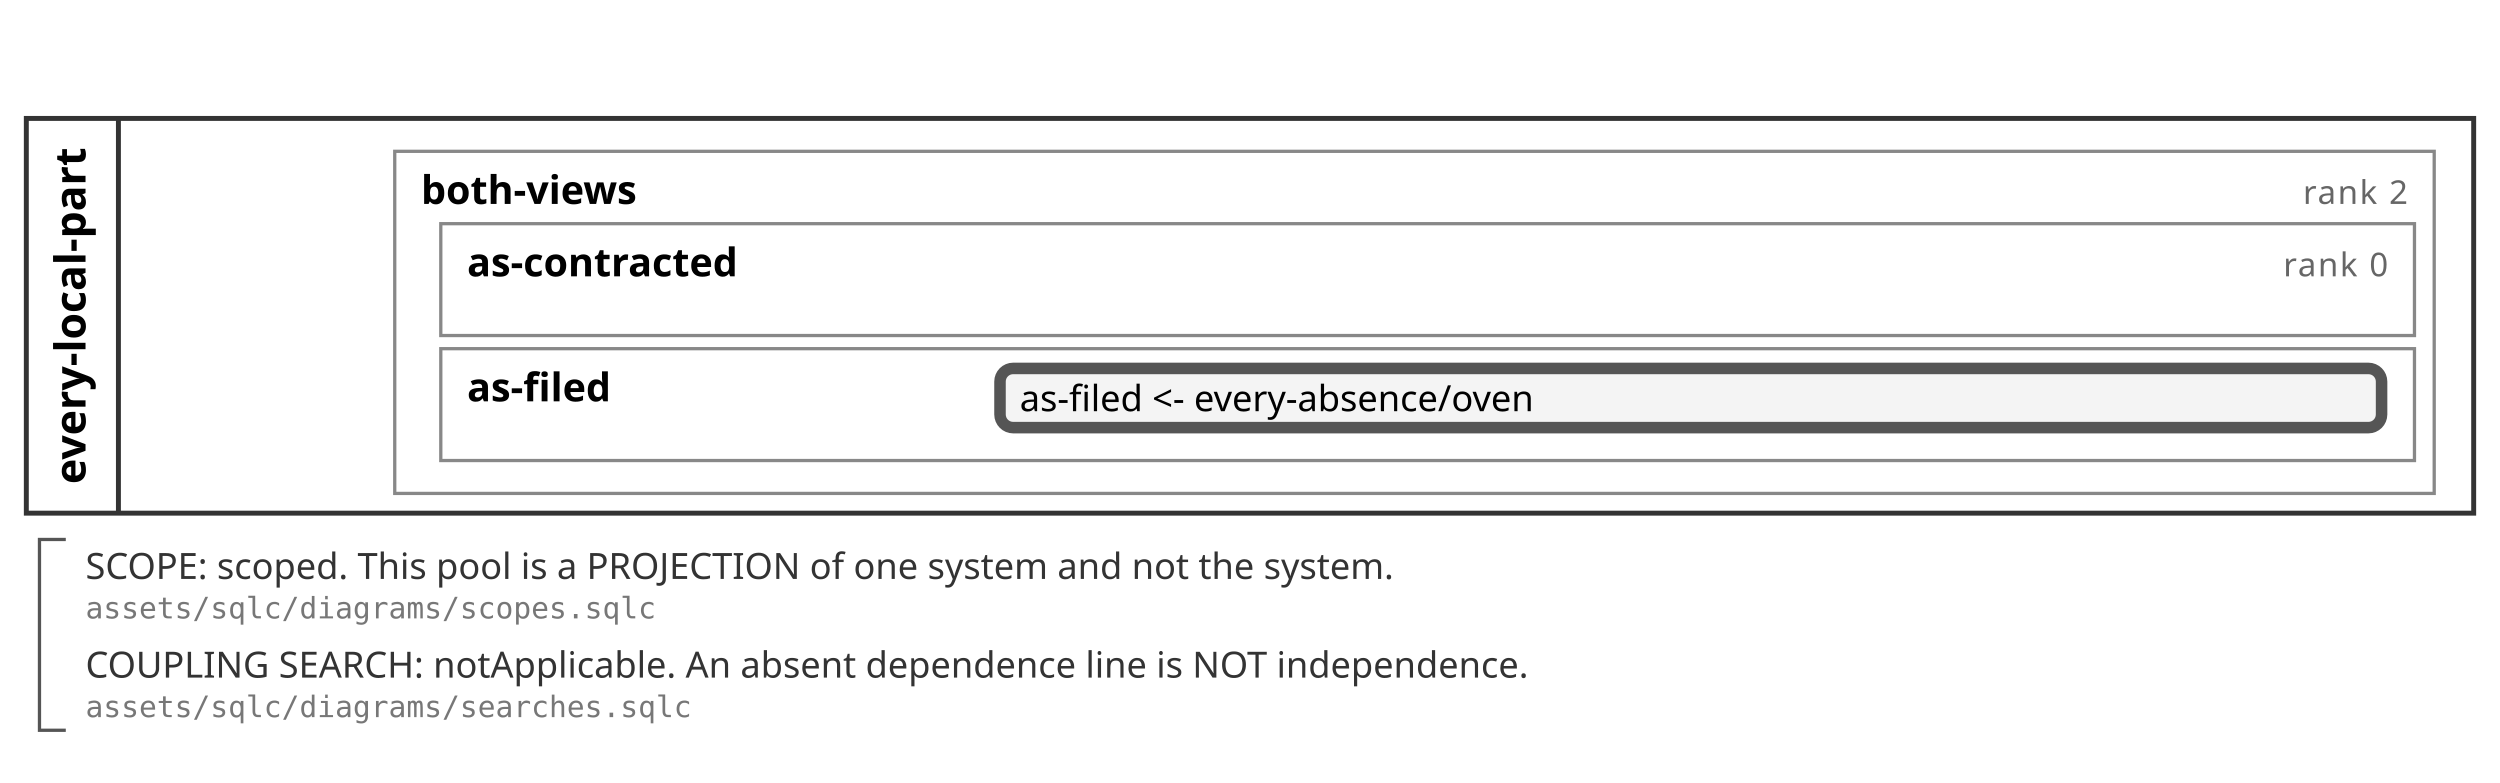
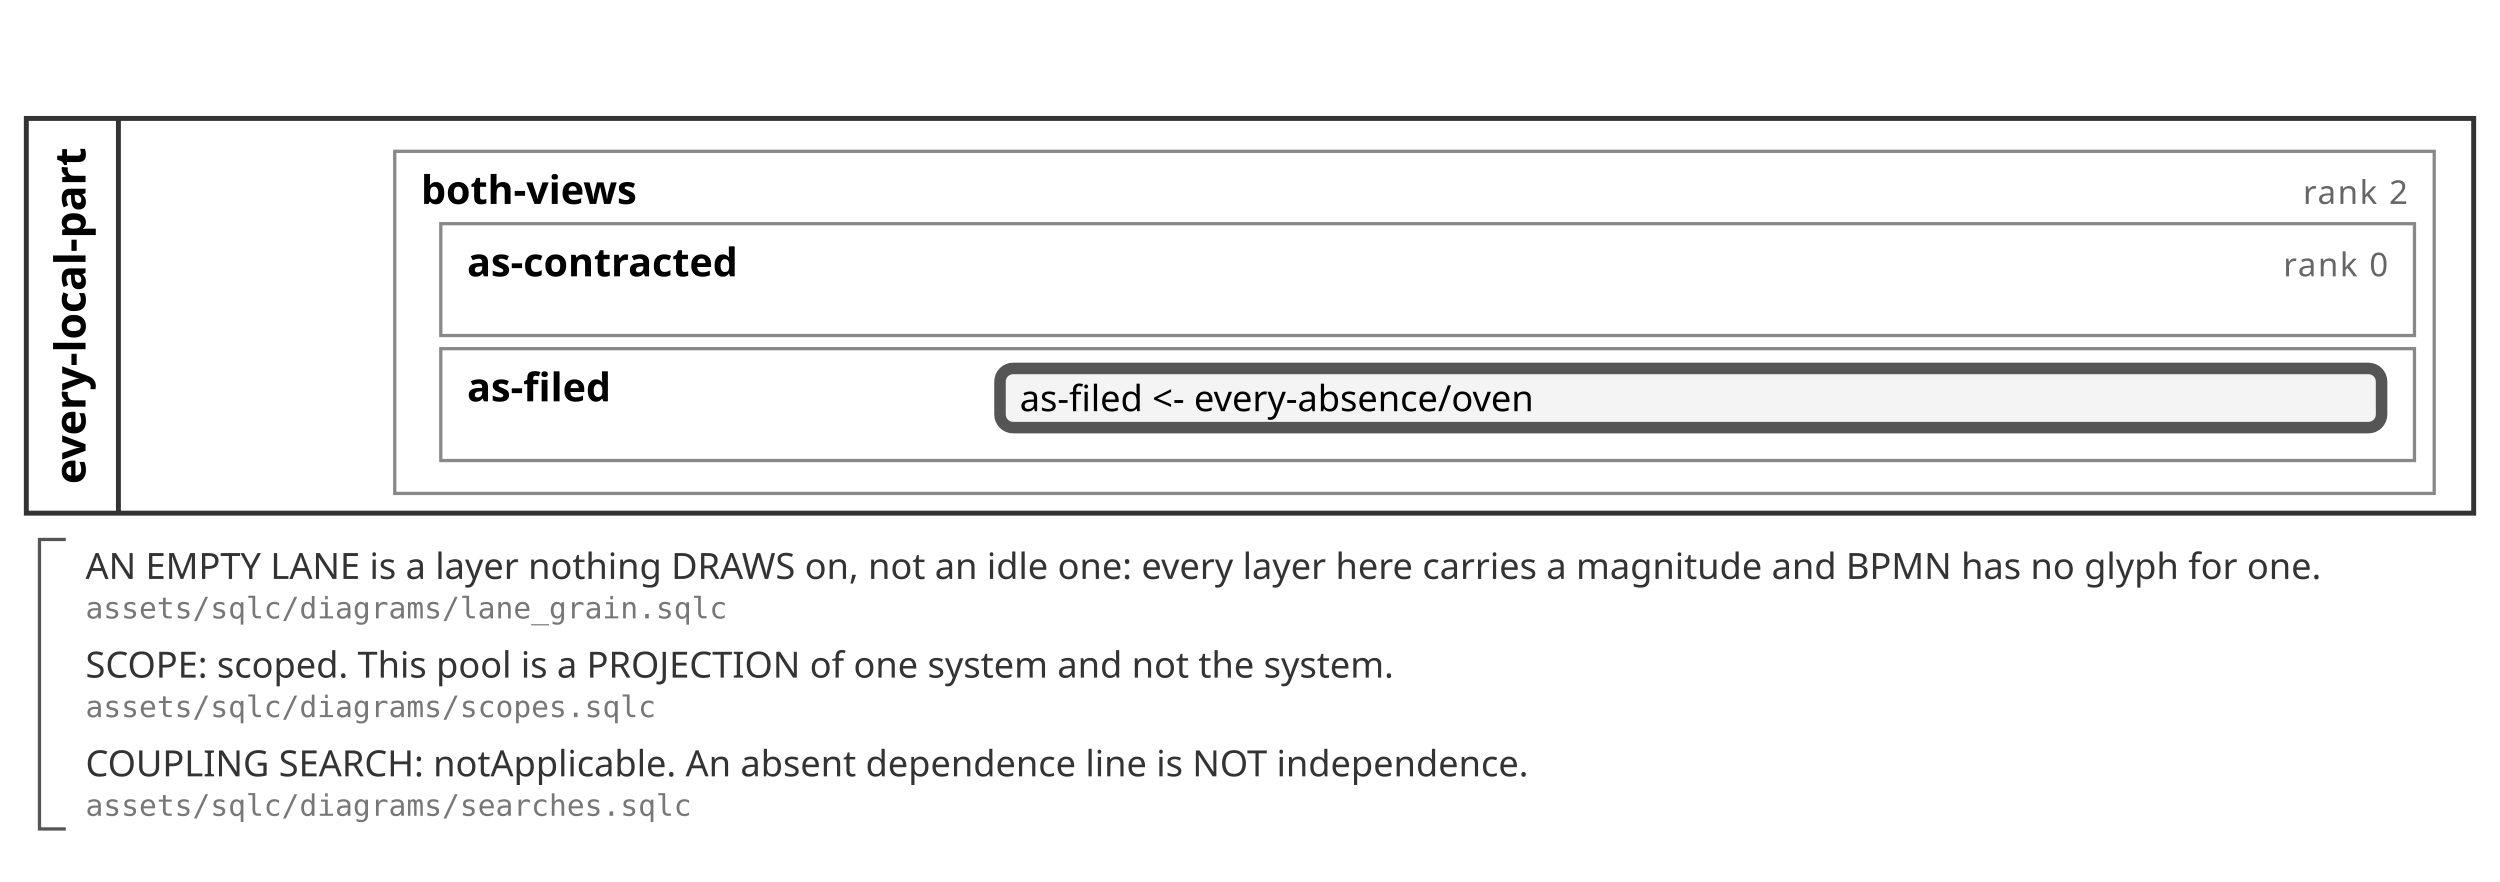
- <svg xmlns="http://www.w3.org/2000/svg" viewBox="0 0 760 238" width="760">
+ <svg xmlns="http://www.w3.org/2000/svg" viewBox="0 0 760 268" width="760">
  <style>.poolBox{fill:none;stroke:#333;stroke-width:1.5} .laneBox{fill:none;stroke:#888} .activity{fill:#f4f4f4;stroke:#555} .task{stroke-width:1} .callActivity{stroke-width:3.5} .subProcess{stroke-width:1} .marker{fill:none;stroke:#555;stroke-width:1} .laneName{font:12px sans-serif;font-weight:600} .nodeName{font:11px sans-serif} .poolName{font:13px sans-serif;font-weight:700} .rankName{font:10px sans-serif;fill:#666;letter-spacing:.5px} .refuted{stroke:#b00;stroke-width:2.5} .coverName{font:10px sans-serif;fill:#888} .groupBox{fill:none;stroke:#555;stroke-width:1.5;stroke-dasharray:6 4} .groupName{font:10px sans-serif;fill:#555;font-style:italic} .depLine{fill:none;stroke:#555;stroke-width:1.2;stroke-dasharray:3 3} .noteBox{fill:none;stroke:#555;stroke-width:1} .noteText{font:11px sans-serif;fill:#333} .noteCite{font:9px monospace;fill:#777}</style>
  <defs>
    <marker id="depArrow" viewBox="0 0 8 8" refX="7" refY="4" markerWidth="7" markerHeight="7" orient="auto">
      <path d="M0 0 L8 4 L0 8" fill="none" stroke="#555" />
    </marker>
  </defs>
  <g class="pool" data-filing="every-local-part" id="pool-every-local-part">
    <rect id="pool-every-local-part-box" x="8" y="36" width="744" height="120" class="poolBox" />
    <path id="pool-every-local-part-band" d="M36 36 v120" class="poolBox" />
    <text id="pool-every-local-part-name" transform="translate(26,96) rotate(-90)" text-anchor="middle" class="poolName">every-local-part</text>
  </g>
  <g class="lane" data-layer="both-views" data-rank="2" id="lane_every-local-part_both-views">
    <rect id="lane_every-local-part_both-views-box" x="120" y="46" width="620" height="104" class="laneBox" />
    <a href="../graphs/model-layers.svg#lane_every-local-part_both-views">
      <text id="lane_every-local-part_both-views-name" x="128" y="62" class="laneName">both-views</text>
    </a>
    <text id="lane_every-local-part_both-views-rank" x="732" y="62" class="rankName" text-anchor="end">rank 2</text>
    <g class="lane" data-layer="as-contracted" data-rank="0" id="lane_every-local-part_as-contracted">
      <rect id="lane_every-local-part_as-contracted-box" x="134" y="68" width="600" height="34" class="laneBox" />
      <a href="../graphs/model-layers.svg#lane_every-local-part_as-contracted">
        <text id="lane_every-local-part_as-contracted-name" x="142" y="84" class="laneName">as-contracted</text>
      </a>
      <text id="lane_every-local-part_as-contracted-rank" x="726" y="84" class="rankName" text-anchor="end">rank 0</text>
    </g>
    <g class="lane" data-layer="as-filed" data-rank="1" id="lane_every-local-part_as-filed">
      <rect id="lane_every-local-part_as-filed-box" x="134" y="106" width="600" height="34" class="laneBox" />
      <a href="../graphs/model-layers.svg#lane_every-local-part_as-filed">
        <text id="lane_every-local-part_as-filed-name" x="142" y="122" class="laneName">as-filed</text>
      </a>
      <text id="lane_every-local-part_as-filed-rank" x="726" y="122" class="rankName" text-anchor="end">rank 1</text>
      <g class="node" data-id="call_every-local-part_as-filed_every-absence_oven" data-kind="callActivity" id="call_every-local-part_as-filed_every-absence_oven">
        <rect id="call_every-local-part_as-filed_every-absence_oven-box" x="304" y="112" width="420" height="18" rx="4" class="activity callActivity" />
        <a href="../filings/every-absence.svg#lane_every-absence_oven">
          <text id="call_every-local-part_as-filed_every-absence_oven-name" x="310" y="125" class="nodeName">as-filed &lt;- every-absence/oven</text>
        </a>
      </g>
    </g>
  </g>
  <g class="note" id="legend">
-     <path id="legend-bracket" d="M20 164 h-8 v58 h8" class="noteBox" />
-     <text id="legend-0-says" x="26" y="176" class="noteText">SCOPE: scoped. This pool is a PROJECTION of one system and not the system.</text>
-     <text id="legend-0-source" x="26" y="188" class="noteCite">assets/sqlc/diagrams/scopes.sqlc</text>
-     <text id="legend-1-says" x="26" y="206" class="noteText">COUPLING SEARCH: notApplicable. An absent dependence line is NOT independence.</text>
-     <text id="legend-1-source" x="26" y="218" class="noteCite">assets/sqlc/diagrams/searches.sqlc</text>
+     <path id="legend-bracket" d="M20 164 h-8 v88 h8" class="noteBox" />
+     <text id="legend-0-says" x="26" y="176" class="noteText">AN EMPTY LANE is a layer nothing DRAWS on, not an idle one: every layer here carries a magnitude and BPMN has no glyph for one.</text>
+     <text id="legend-0-source" x="26" y="188" class="noteCite">assets/sqlc/diagrams/lane_grain.sqlc</text>
+     <text id="legend-1-says" x="26" y="206" class="noteText">SCOPE: scoped. This pool is a PROJECTION of one system and not the system.</text>
+     <text id="legend-1-source" x="26" y="218" class="noteCite">assets/sqlc/diagrams/scopes.sqlc</text>
+     <text id="legend-2-says" x="26" y="236" class="noteText">COUPLING SEARCH: notApplicable. An absent dependence line is NOT independence.</text>
+     <text id="legend-2-source" x="26" y="248" class="noteCite">assets/sqlc/diagrams/searches.sqlc</text>
  </g>
</svg>
